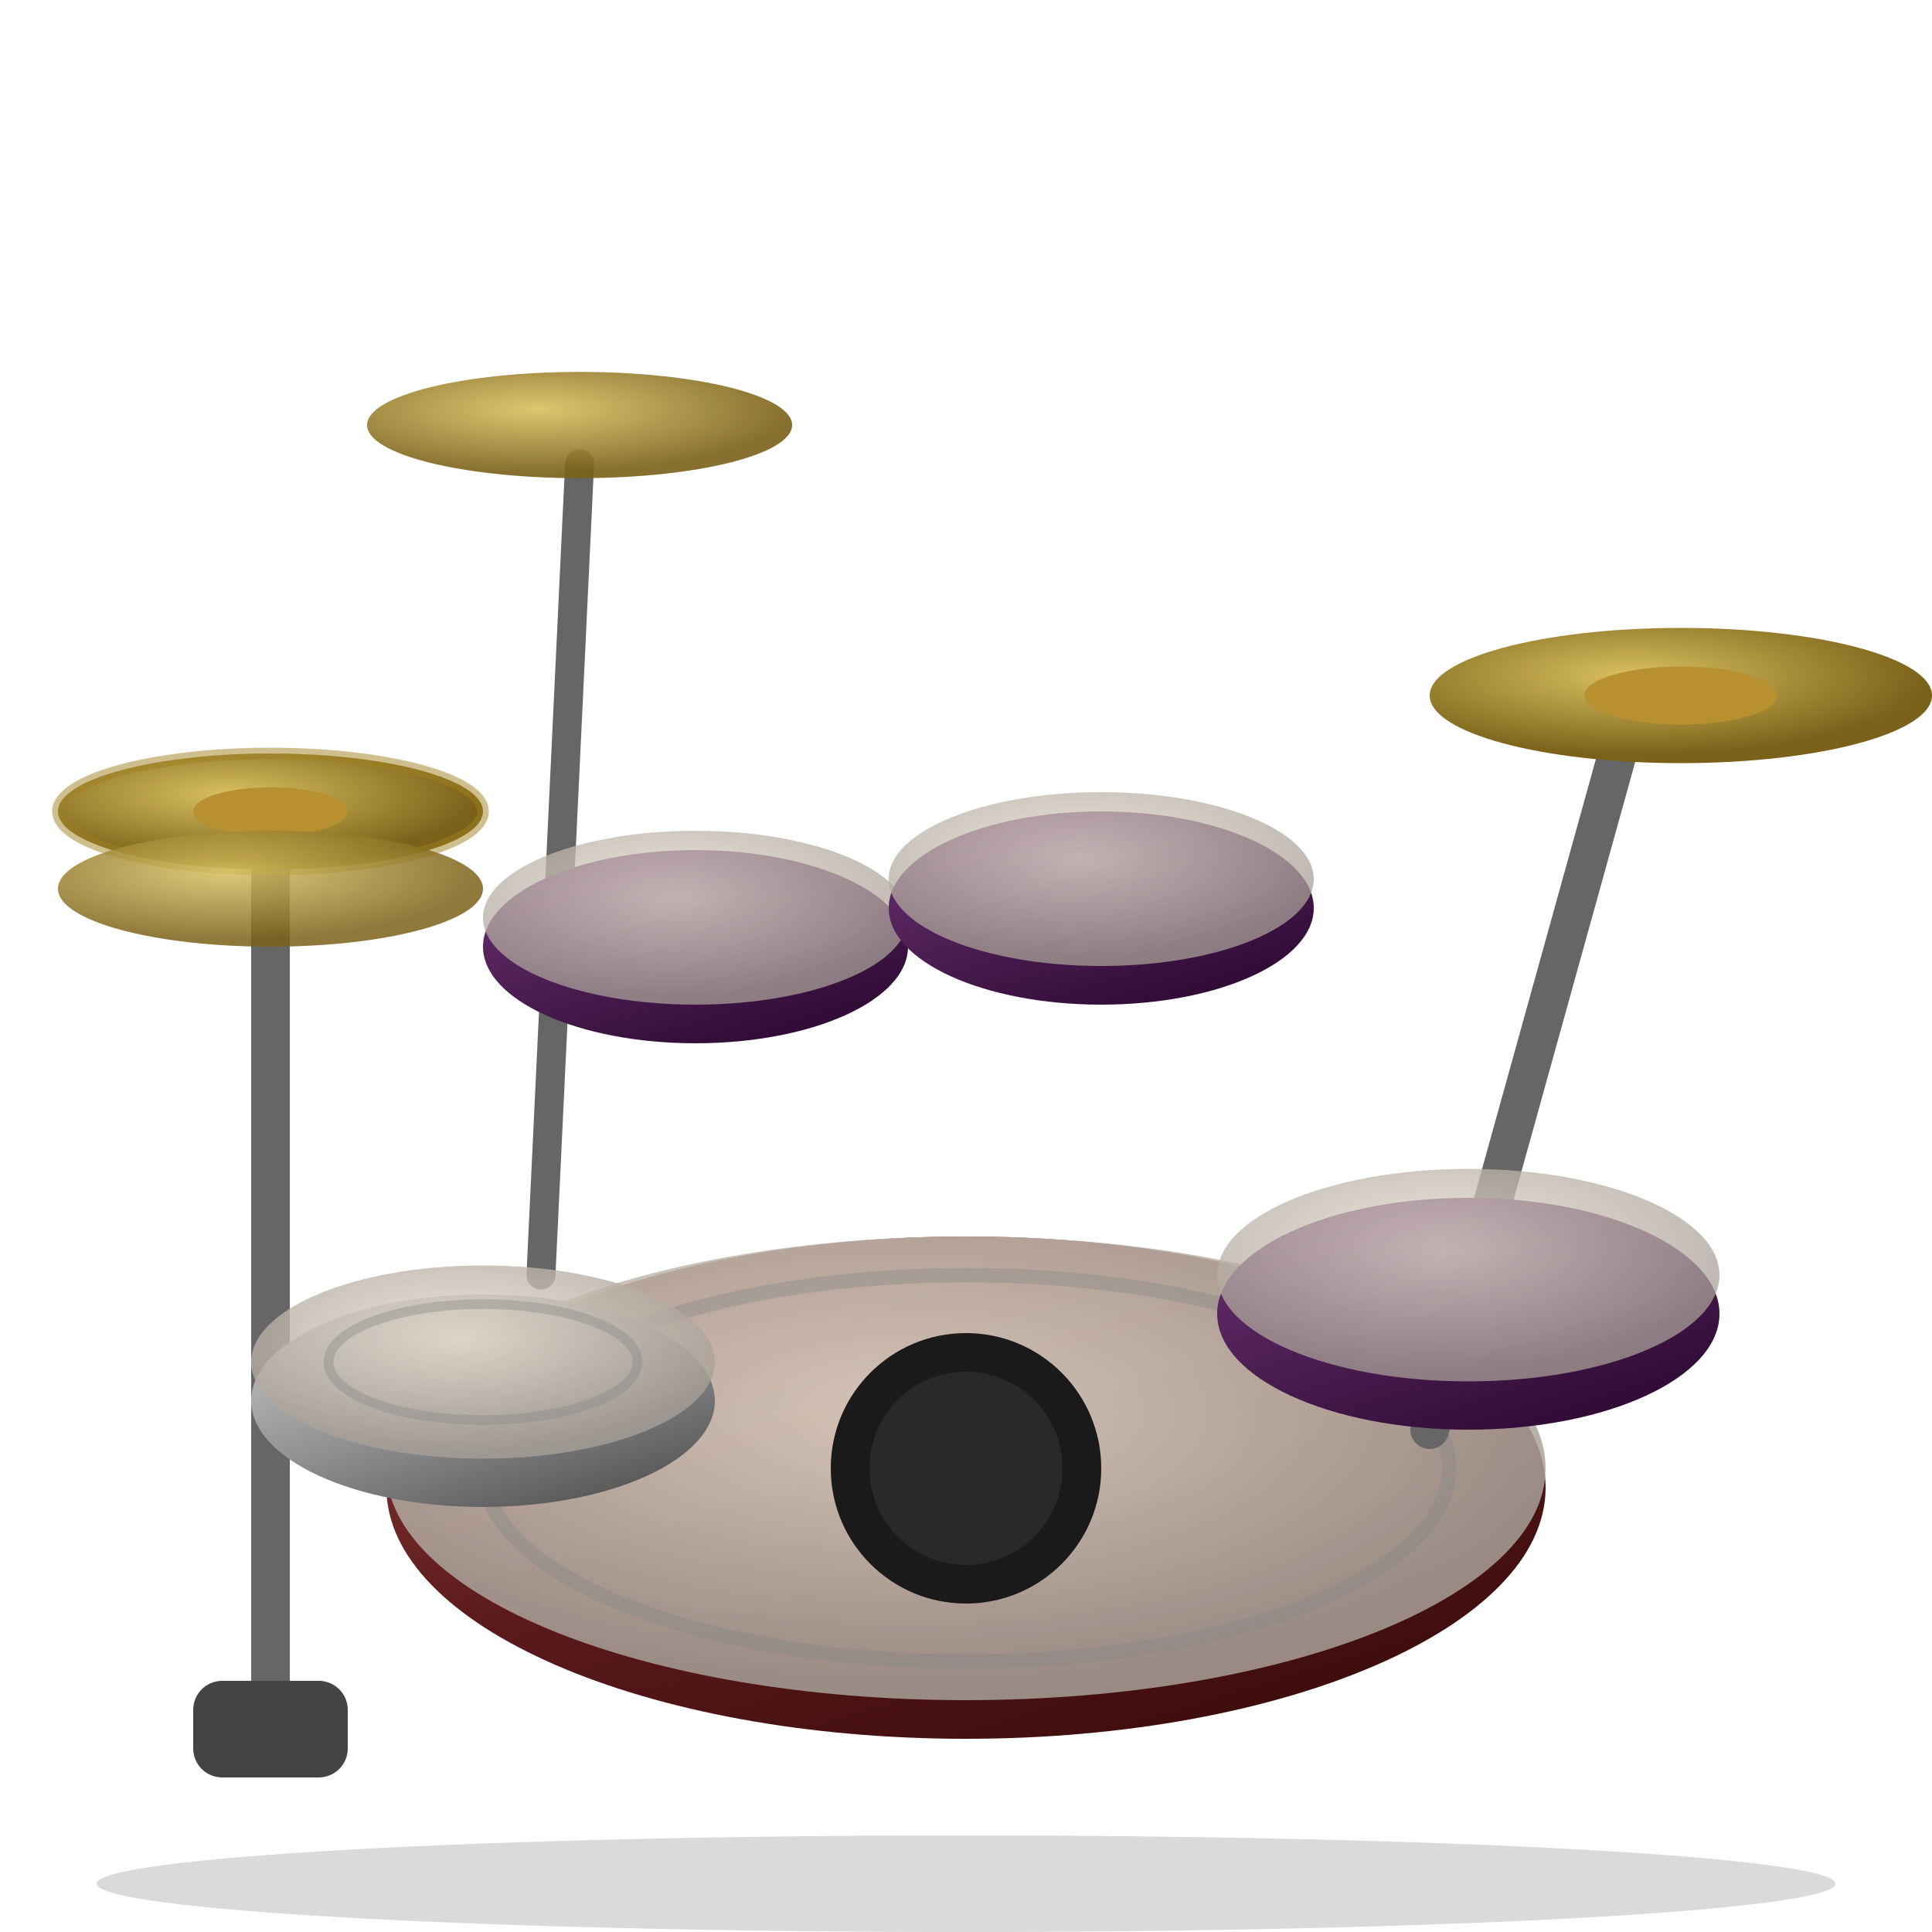
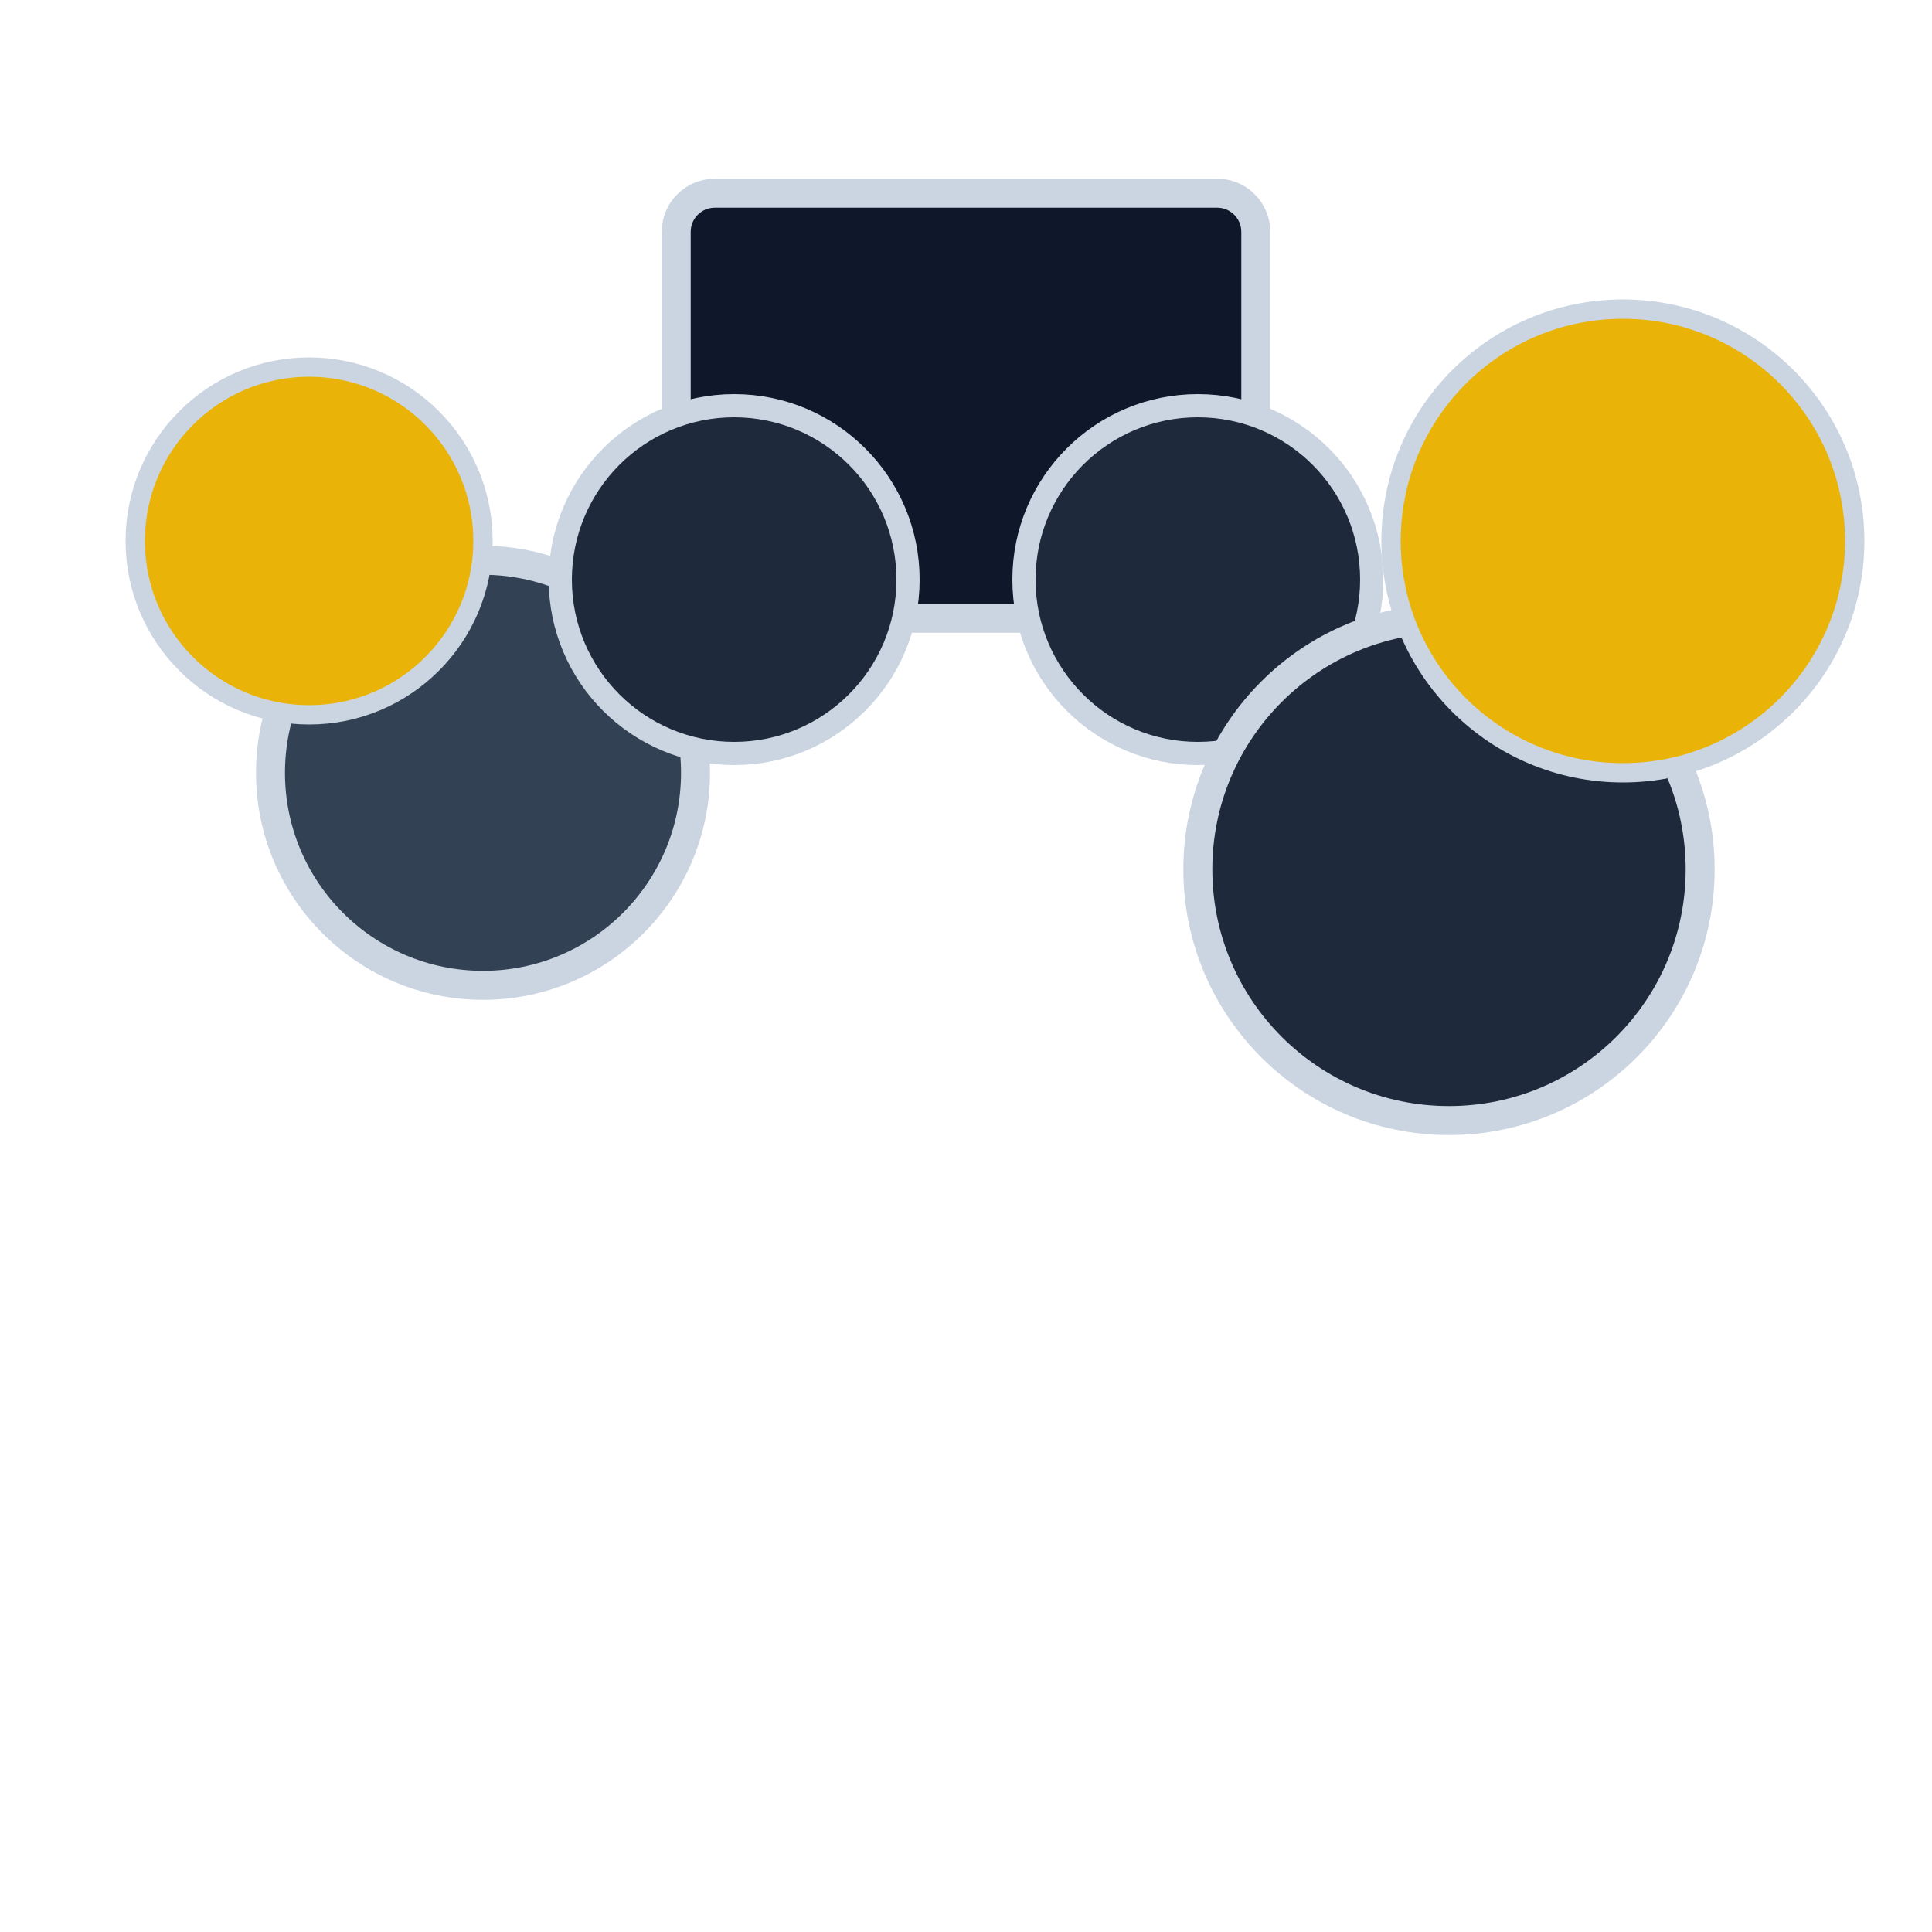
- <svg xmlns="http://www.w3.org/2000/svg" viewBox="0 0 200 200">
-   <defs>
-     <linearGradient id="bd" x1="0.15" y1="0" x2="0.85" y2="1">
-       <stop offset="0%" stop-color="#8B3A3A" />
-       <stop offset="50%" stop-color="#5A1A1A" />
-       <stop offset="100%" stop-color="#3A0A0A" />
-     </linearGradient>
-     <linearGradient id="snare" x1="0.15" y1="0" x2="0.85" y2="1">
-       <stop offset="0%" stop-color="#C8C8C8" />
-       <stop offset="50%" stop-color="#909090" />
-       <stop offset="100%" stop-color="#505050" />
-     </linearGradient>
-     <linearGradient id="tom" x1="0.15" y1="0" x2="0.85" y2="1">
-       <stop offset="0%" stop-color="#6A3070" />
-       <stop offset="100%" stop-color="#2A0830" />
-     </linearGradient>
-     <radialGradient id="cymbal" cx="40%" cy="35%" r="60%">
-       <stop offset="0%" stop-color="#D8C060" />
-       <stop offset="100%" stop-color="#7A6018" />
-     </radialGradient>
-     <radialGradient id="head" cx="45%" cy="38%" r="58%">
-       <stop offset="0%" stop-color="#E8E0D0" />
-       <stop offset="100%" stop-color="#A8A098" />
-     </radialGradient>
-   </defs>
-   <ellipse cx="100" cy="195" rx="90" ry="5" fill="#00000025" />
-   <ellipse cx="100" cy="154" rx="60" ry="26" fill="url(#bd)" />
-   <ellipse cx="100" cy="152" rx="60" ry="24" fill="url(#head)" opacity="0.85" />
-   <ellipse cx="100" cy="152" rx="50" ry="20" fill="none" stroke="#888" stroke-width="1.5" opacity="0.4" />
-   <ellipse cx="100" cy="152" rx="14" ry="14" fill="#1A1A1A" />
-   <ellipse cx="100" cy="152" rx="10" ry="10" fill="#2A2A2A" opacity="0.9" />
-   <line x1="28" y1="90" x2="28" y2="180" stroke="#666" stroke-width="4" stroke-linecap="round" />
-   <ellipse cx="28" cy="84" rx="22" ry="6" fill="url(#cymbal)" />
-   <ellipse cx="28" cy="84" rx="22" ry="6" fill="none" stroke="#A08020" stroke-width="1.2" opacity="0.5" />
-   <ellipse cx="28" cy="84" rx="8" ry="2.5" fill="#B89030" />
-   <ellipse cx="28" cy="92" rx="22" ry="6" fill="url(#cymbal)" opacity="0.85" />
-   <line x1="168" y1="76" x2="148" y2="148" stroke="#666" stroke-width="4" stroke-linecap="round" />
-   <ellipse cx="174" cy="72" rx="26" ry="7" fill="url(#cymbal)" />
-   <ellipse cx="174" cy="72" rx="10" ry="3" fill="#B89030" />
-   <line x1="60" y1="48" x2="56" y2="132" stroke="#666" stroke-width="3" stroke-linecap="round" />
-   <ellipse cx="60" cy="44" rx="22" ry="5.5" fill="url(#cymbal)" opacity="0.9" />
-   <ellipse cx="152" cy="136" rx="26" ry="12" fill="url(#tom)" />
-   <ellipse cx="152" cy="132" rx="26" ry="11" fill="url(#head)" opacity="0.75" />
-   <ellipse cx="72" cy="98" rx="22" ry="10" fill="url(#tom)" />
-   <ellipse cx="72" cy="95" rx="22" ry="9" fill="url(#head)" opacity="0.75" />
-   <ellipse cx="114" cy="94" rx="22" ry="10" fill="url(#tom)" />
-   <ellipse cx="114" cy="91" rx="22" ry="9" fill="url(#head)" opacity="0.75" />
-   <ellipse cx="50" cy="145" rx="24" ry="11" fill="url(#snare)" />
-   <ellipse cx="50" cy="141" rx="24" ry="10" fill="url(#head)" opacity="0.8" />
-   <ellipse cx="50" cy="141" rx="16" ry="6" fill="none" stroke="#888" stroke-width="1" opacity="0.4" />
-   <rect x="20" y="174" width="16" height="10" rx="3" fill="#444" />
+ <svg xmlns="http://www.w3.org/2000/svg" viewBox="0 0 100 100">
+   <rect x="35" y="10" width="30" height="22" rx="2" fill="#0f172a" stroke="#cbd5e1" stroke-width="1.5" />
+   <circle cx="25" cy="40" r="11" fill="#334155" stroke="#cbd5e1" stroke-width="1.5" />
+   <circle cx="38" cy="30" r="9" fill="#1e293b" stroke="#cbd5e1" stroke-width="1.2" />
+   <circle cx="62" cy="30" r="9" fill="#1e293b" stroke="#cbd5e1" stroke-width="1.2" />
+   <circle cx="75" cy="45" r="13" fill="#1e293b" stroke="#cbd5e1" stroke-width="1.5" />
+   <circle cx="16" cy="28" r="9" fill="#eab308" stroke="#cbd5e1" stroke-width="1" />
+   <circle cx="84" cy="28" r="12" fill="#eab308" stroke="#cbd5e1" stroke-width="1" />
</svg>
